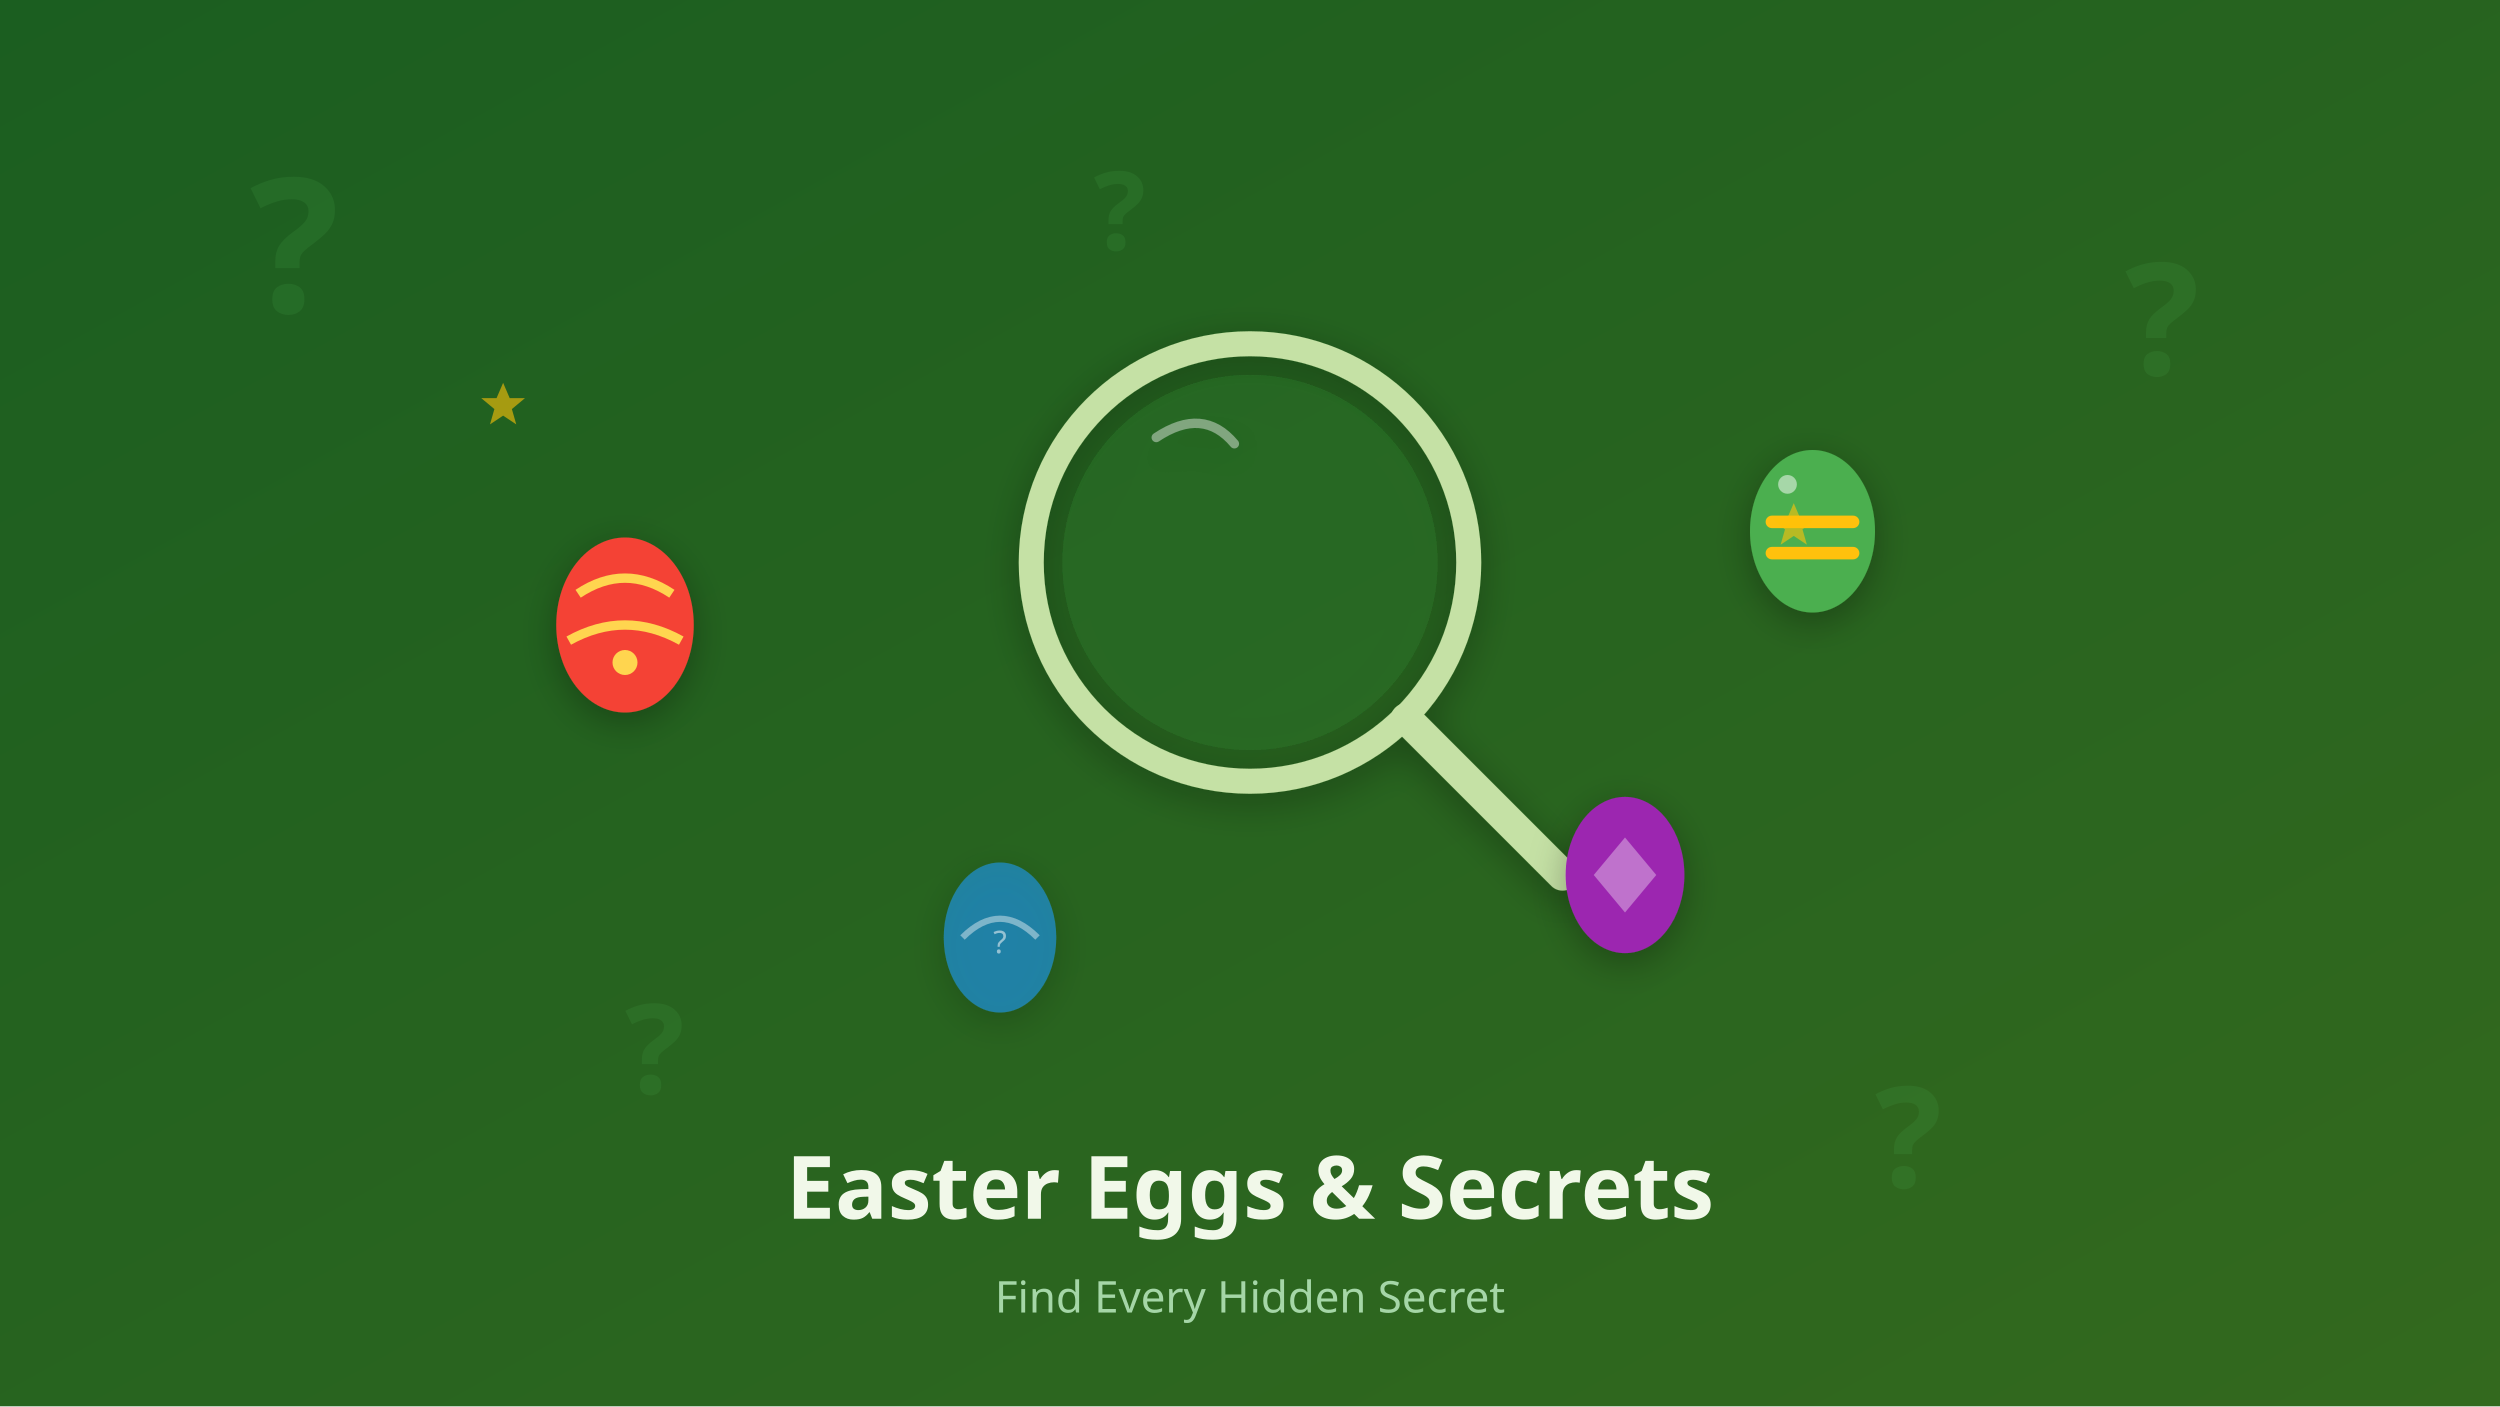
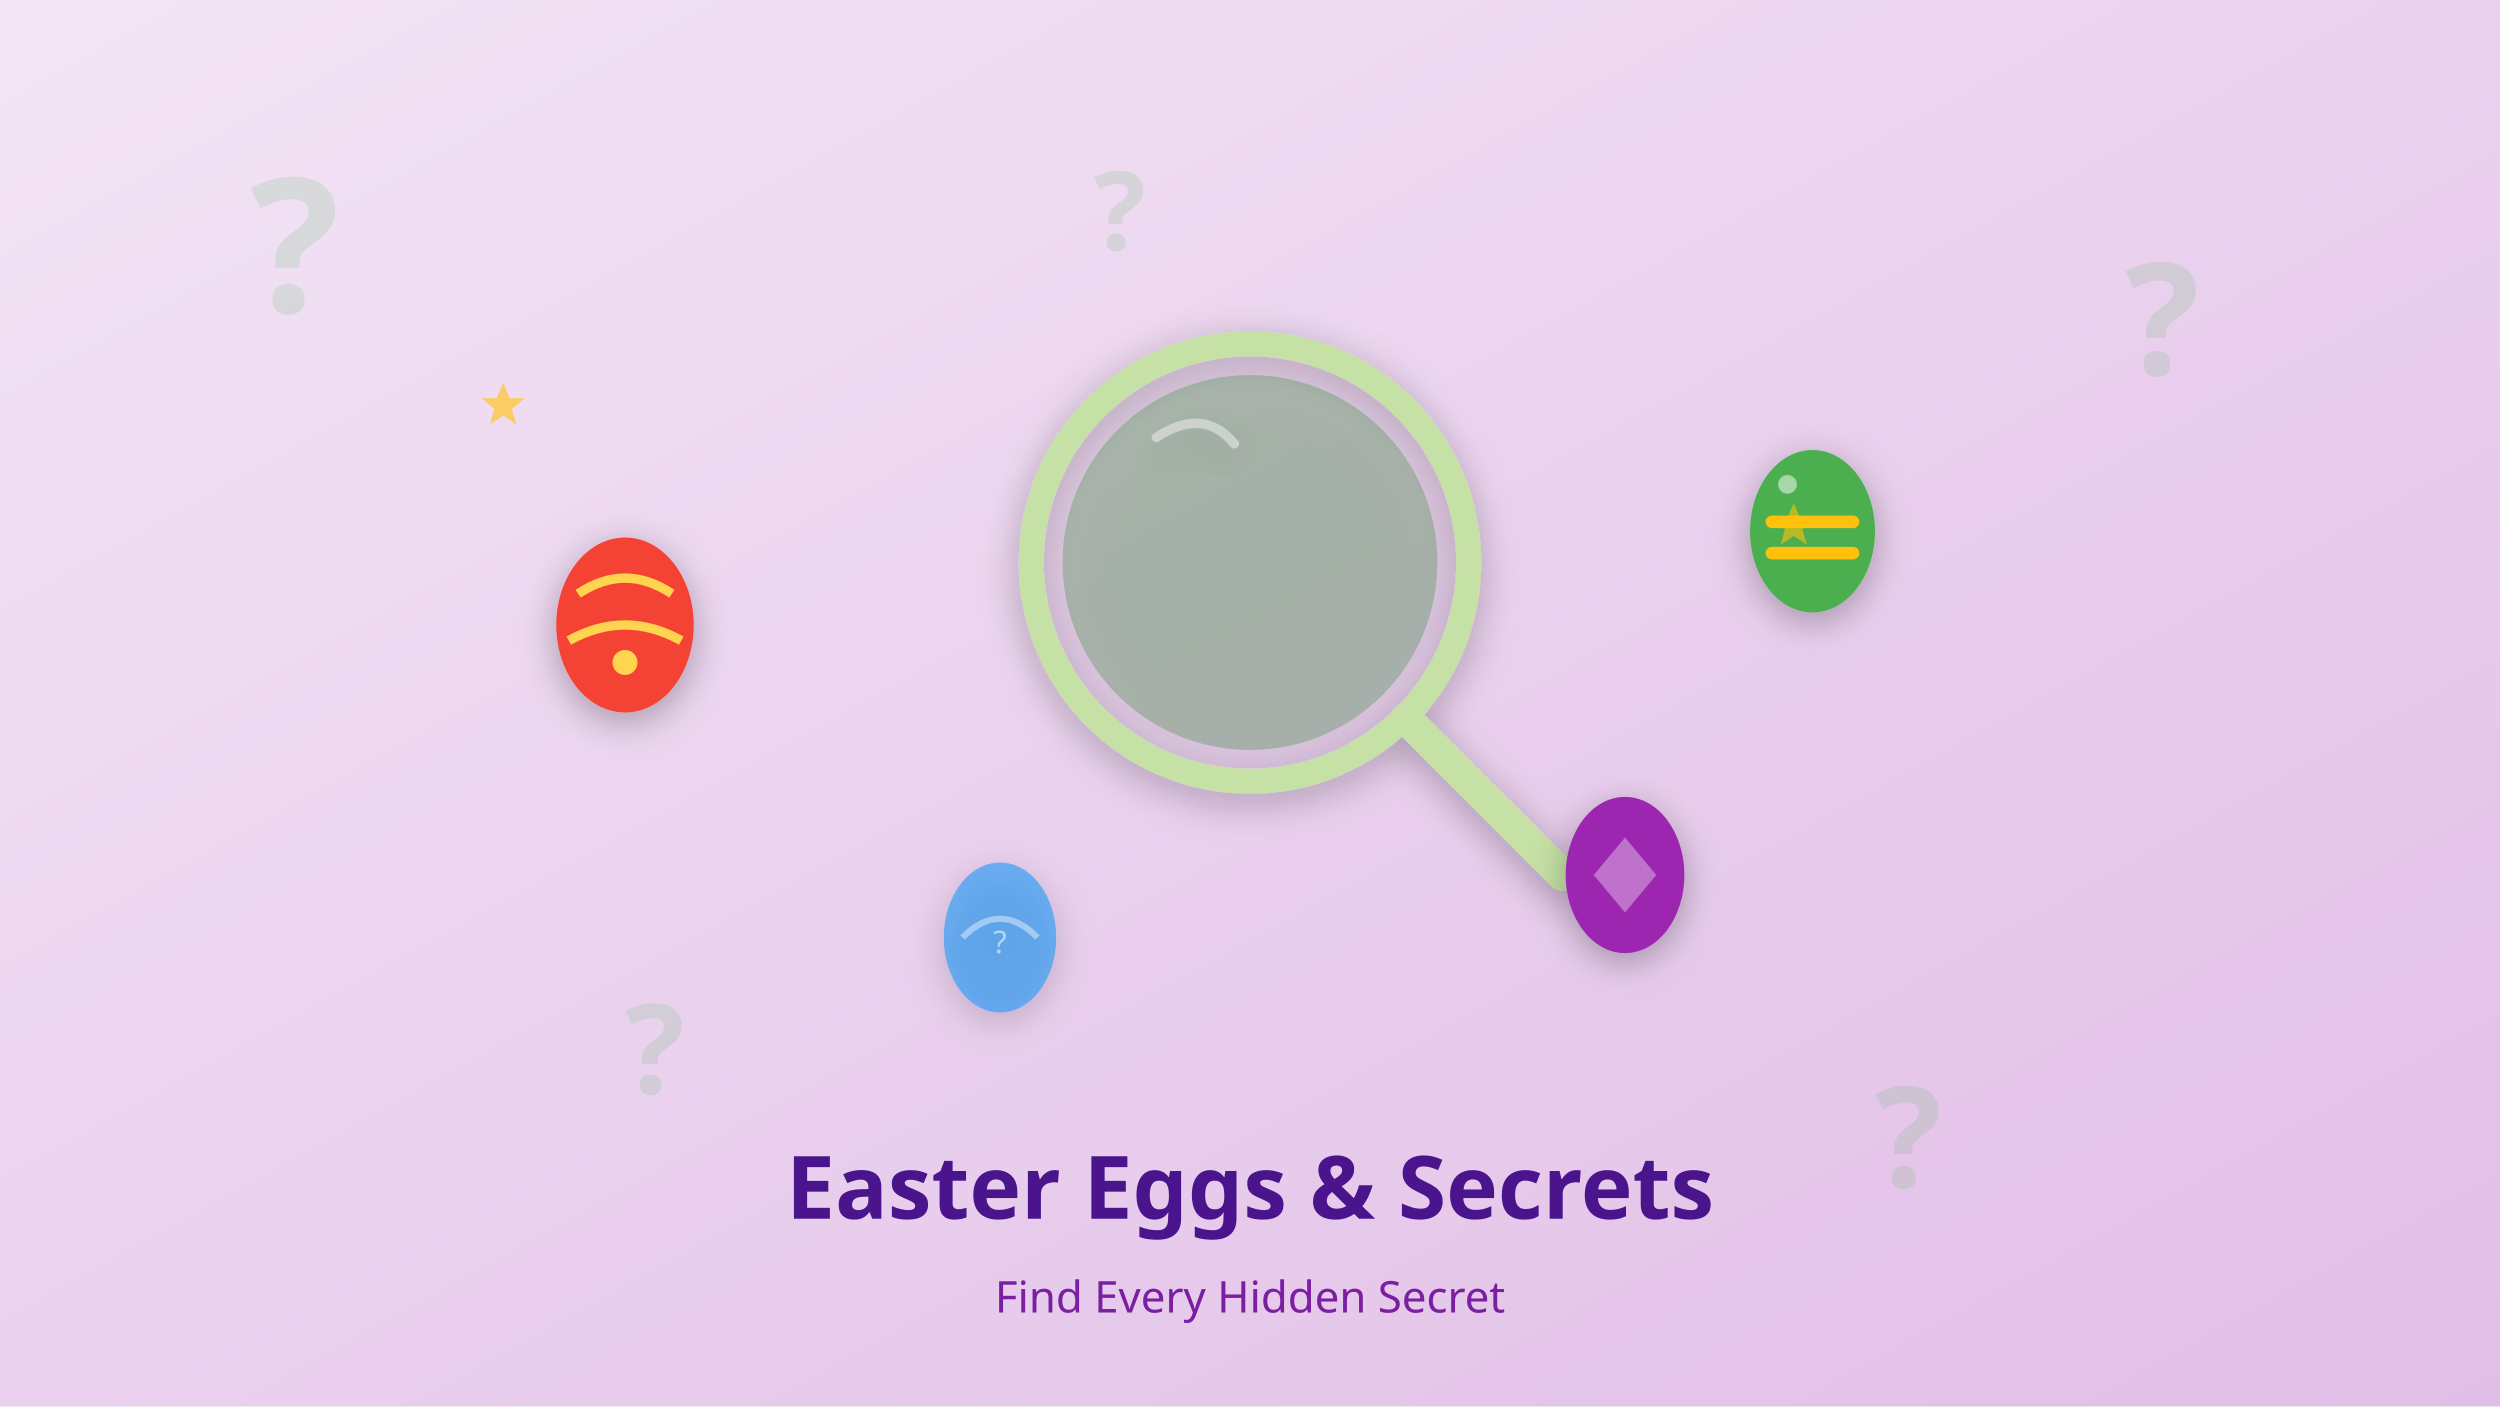
<svg xmlns="http://www.w3.org/2000/svg" viewBox="0 0 800 450" width="800" height="450">
  <defs>
    <linearGradient id="bg" x1="0" y1="0" x2="1" y2="1">
-       <stop offset="0%" stop-color="#1B5E20" />
-       <stop offset="100%" stop-color="#33691E" />
+       <stop offset="0%" stop-color="#F3E5F5" />
+       <stop offset="100%" stop-color="#E1BEE7" />
    </linearGradient>
    <filter id="s">
      <feDropShadow dx="0" dy="3" stdDeviation="6" flood-color="#000" flood-opacity="0.3" />
    </filter>
  </defs>
  <rect width="800" height="450" fill="url(#bg)" />
  <g font-family="sans-serif" font-weight="700" fill="#4CAF50" opacity="0.15">
    <text x="80" y="100" font-size="60">?</text>
    <text x="200" y="350" font-size="40">?</text>
    <text x="680" y="120" font-size="50">?</text>
    <text x="600" y="380" font-size="45">?</text>
    <text x="350" y="80" font-size="35">?</text>
  </g>
  <g transform="translate(400, 180)" filter="url(#s)">
    <circle cx="0" cy="0" r="70" fill="none" stroke="#C5E1A5" stroke-width="8" />
    <circle cx="0" cy="0" r="60" fill="#2E7D32" opacity="0.3" />
    <line x1="50" y1="50" x2="100" y2="100" stroke="#C5E1A5" stroke-width="10" stroke-linecap="round" />
    <path d="M-30,-40 Q-15,-50 -5,-38" fill="none" stroke="white" stroke-width="3" opacity="0.4" stroke-linecap="round" />
  </g>
  <g filter="url(#s)">
    <g transform="translate(200, 200)">
      <ellipse cx="0" cy="0" rx="22" ry="28" fill="#F44336" />
      <path d="M-15,-10 Q0,-20 15,-10" fill="none" stroke="#FFD54F" stroke-width="3" />
      <path d="M-18,5 Q0,-5 18,5" fill="none" stroke="#FFD54F" stroke-width="3" />
      <circle cx="0" cy="12" r="4" fill="#FFD54F" />
    </g>
    <g transform="translate(580, 170)">
      <ellipse cx="0" cy="0" rx="20" ry="26" fill="#4CAF50" />
      <rect x="-15" y="-5" width="30" height="4" rx="2" fill="#FFC107" />
      <rect x="-15" y="5" width="30" height="4" rx="2" fill="#FFC107" />
      <circle cx="-8" cy="-15" r="3" fill="white" opacity="0.5" />
    </g>
    <g transform="translate(320, 300)">
      <ellipse cx="0" cy="0" rx="18" ry="24" fill="#2196F3" opacity="0.6" />
      <path d="M-12,0 Q0,-12 12,0" fill="none" stroke="white" stroke-width="2" opacity="0.4" />
      <text x="0" y="5" text-anchor="middle" font-family="sans-serif" font-size="10" fill="white" opacity="0.5">?</text>
    </g>
    <g transform="translate(520, 280)">
      <ellipse cx="0" cy="0" rx="19" ry="25" fill="#9C27B0" />
      <polygon points="0,-12 -10,0 0,12 10,0" fill="#E1BEE7" opacity="0.5" />
    </g>
  </g>
  <g fill="#FFC107" opacity="0.6">
    <polygon points="230,175 233,182 240,182 234,187 236,194 230,190 224,194 226,187 220,182 227,182" transform="scale(0.7)" />
    <polygon points="820,230 823,237 830,237 824,242 826,249 820,245 814,249 816,242 810,237 817,237" transform="scale(0.7)" />
  </g>
-   <text x="400" y="390" text-anchor="middle" font-family="sans-serif" font-weight="800" font-size="28" fill="#F1F8E9">Easter Eggs &amp; Secrets</text>
-   <text x="400" y="420" text-anchor="middle" font-family="sans-serif" font-weight="400" font-size="14" fill="#A5D6A7">Find Every Hidden Secret</text>
+   <text x="400" y="390" text-anchor="middle" font-family="sans-serif" font-weight="800" font-size="28" fill="#4A148C">Easter Eggs &amp; Secrets</text>
+   <text x="400" y="420" text-anchor="middle" font-family="sans-serif" font-weight="400" font-size="14" fill="#7B1FA2">Find Every Hidden Secret</text>
</svg>
